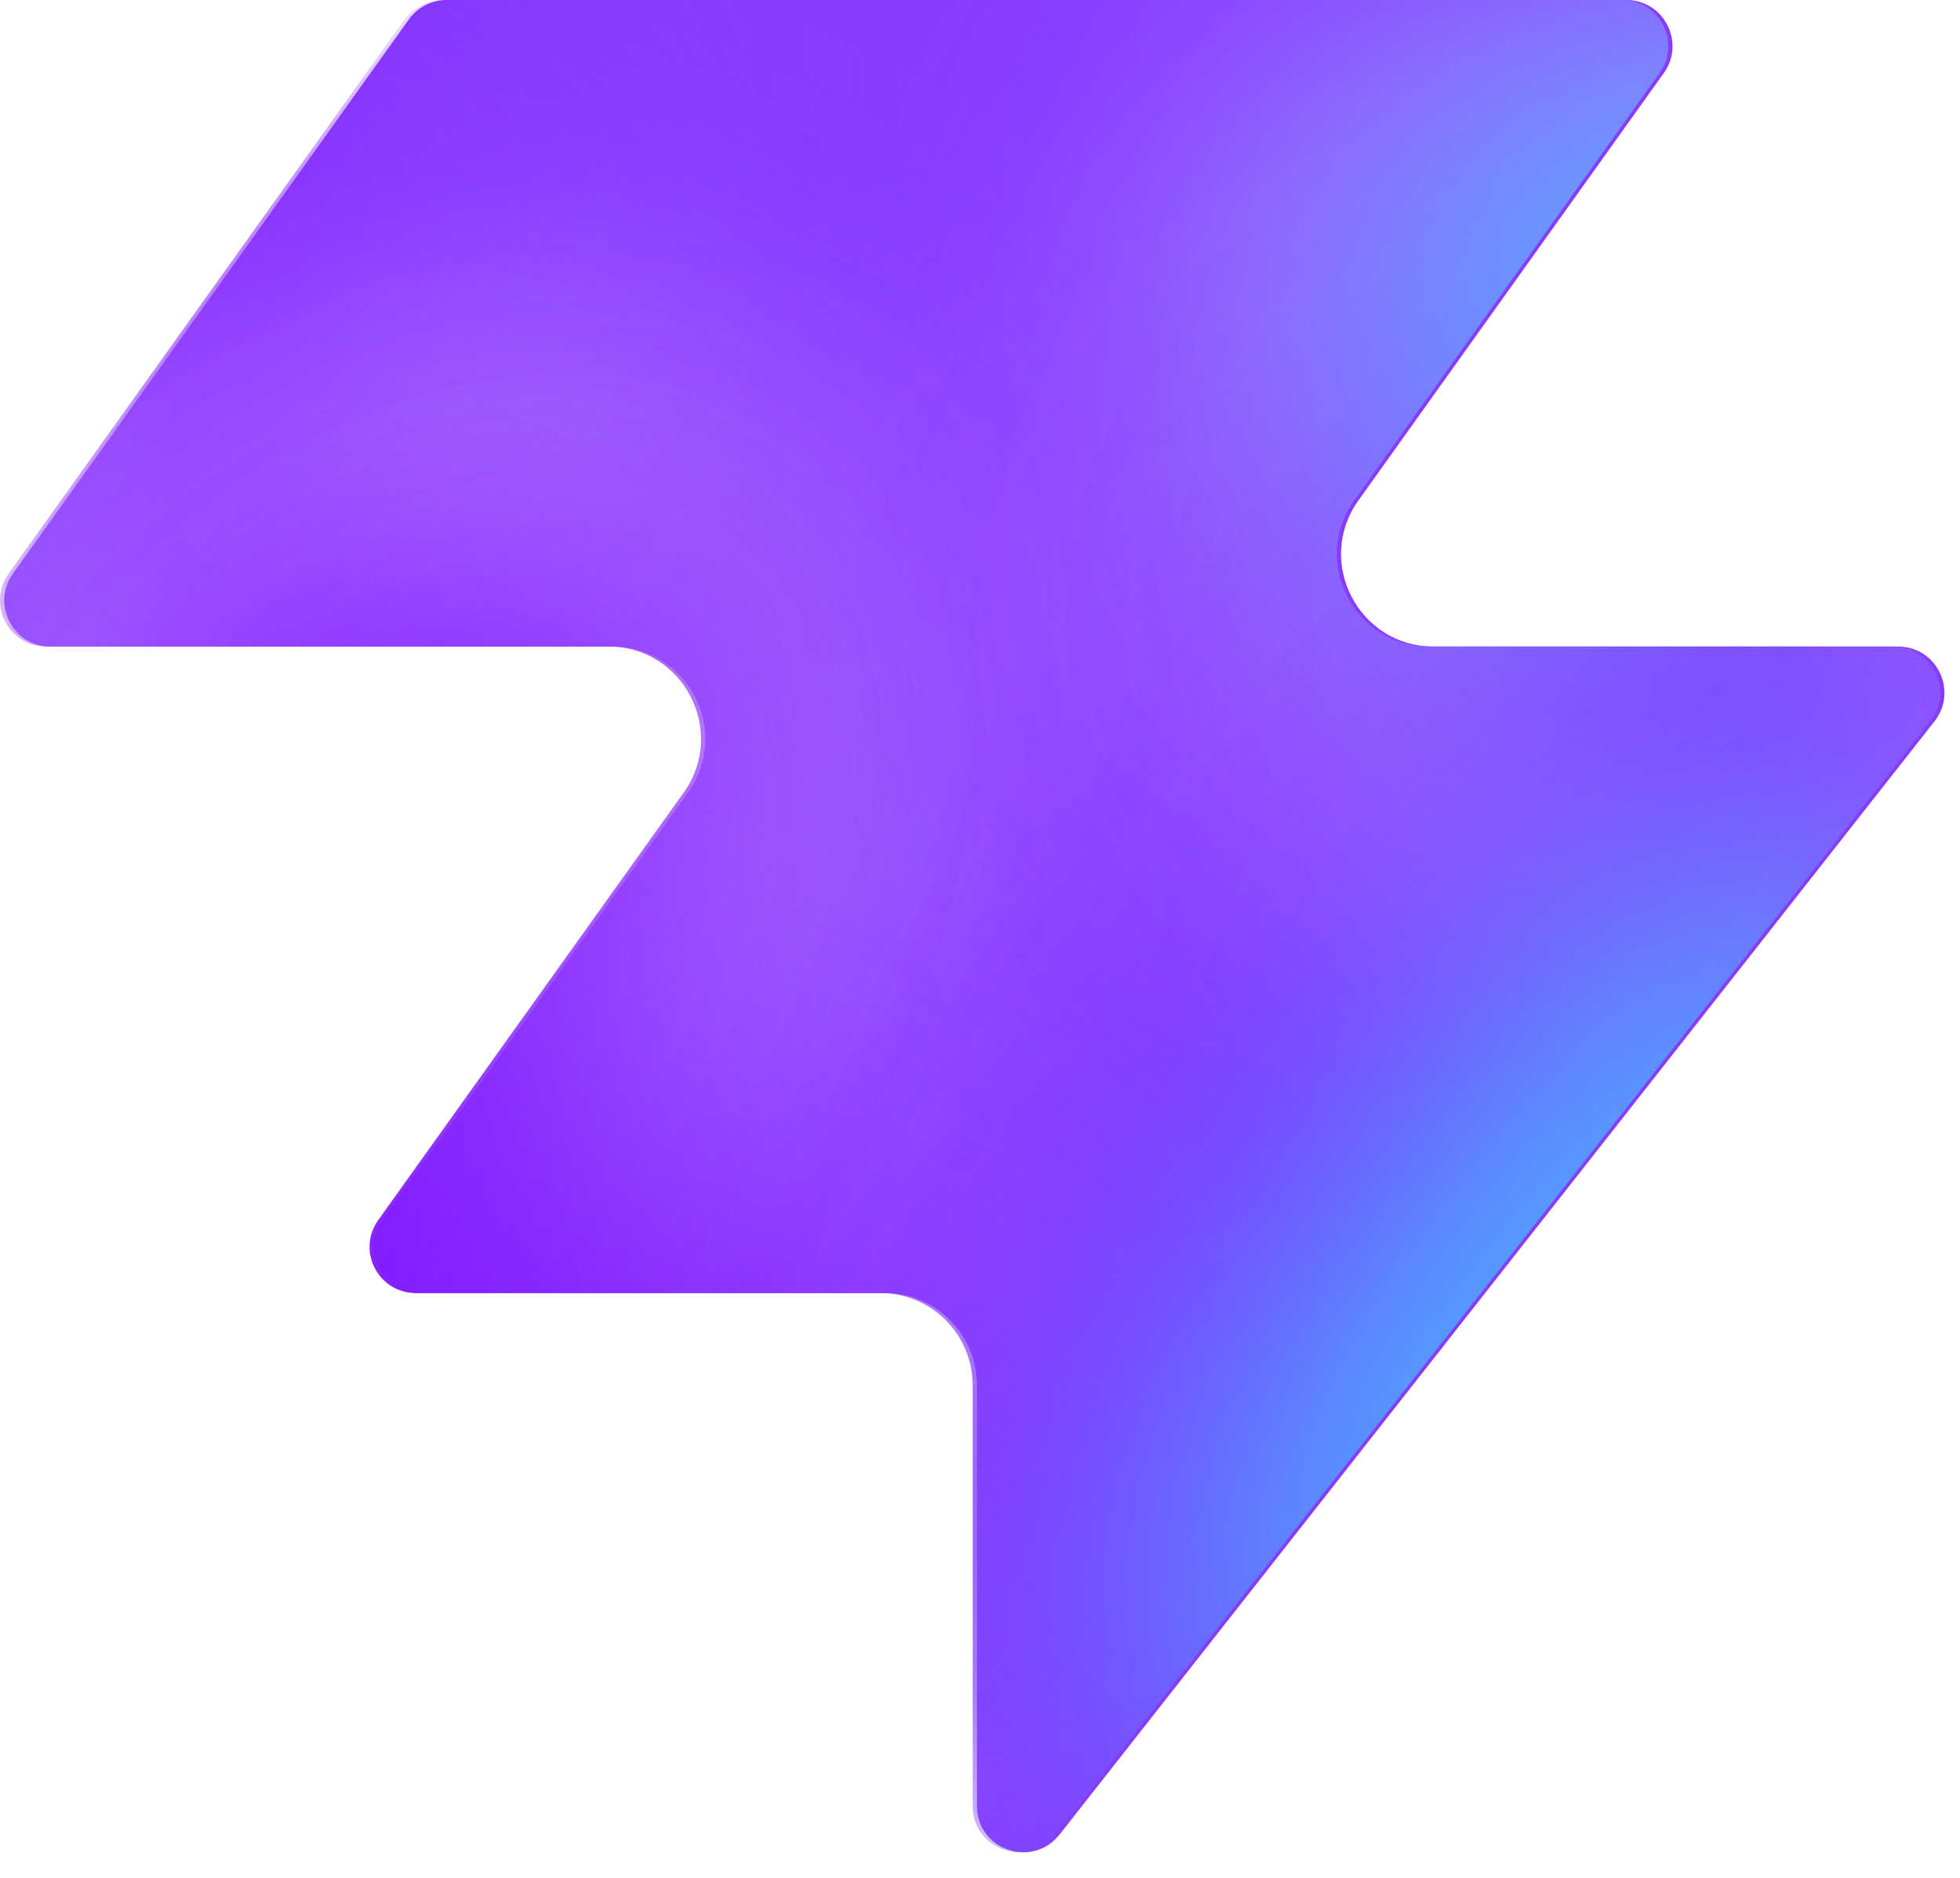
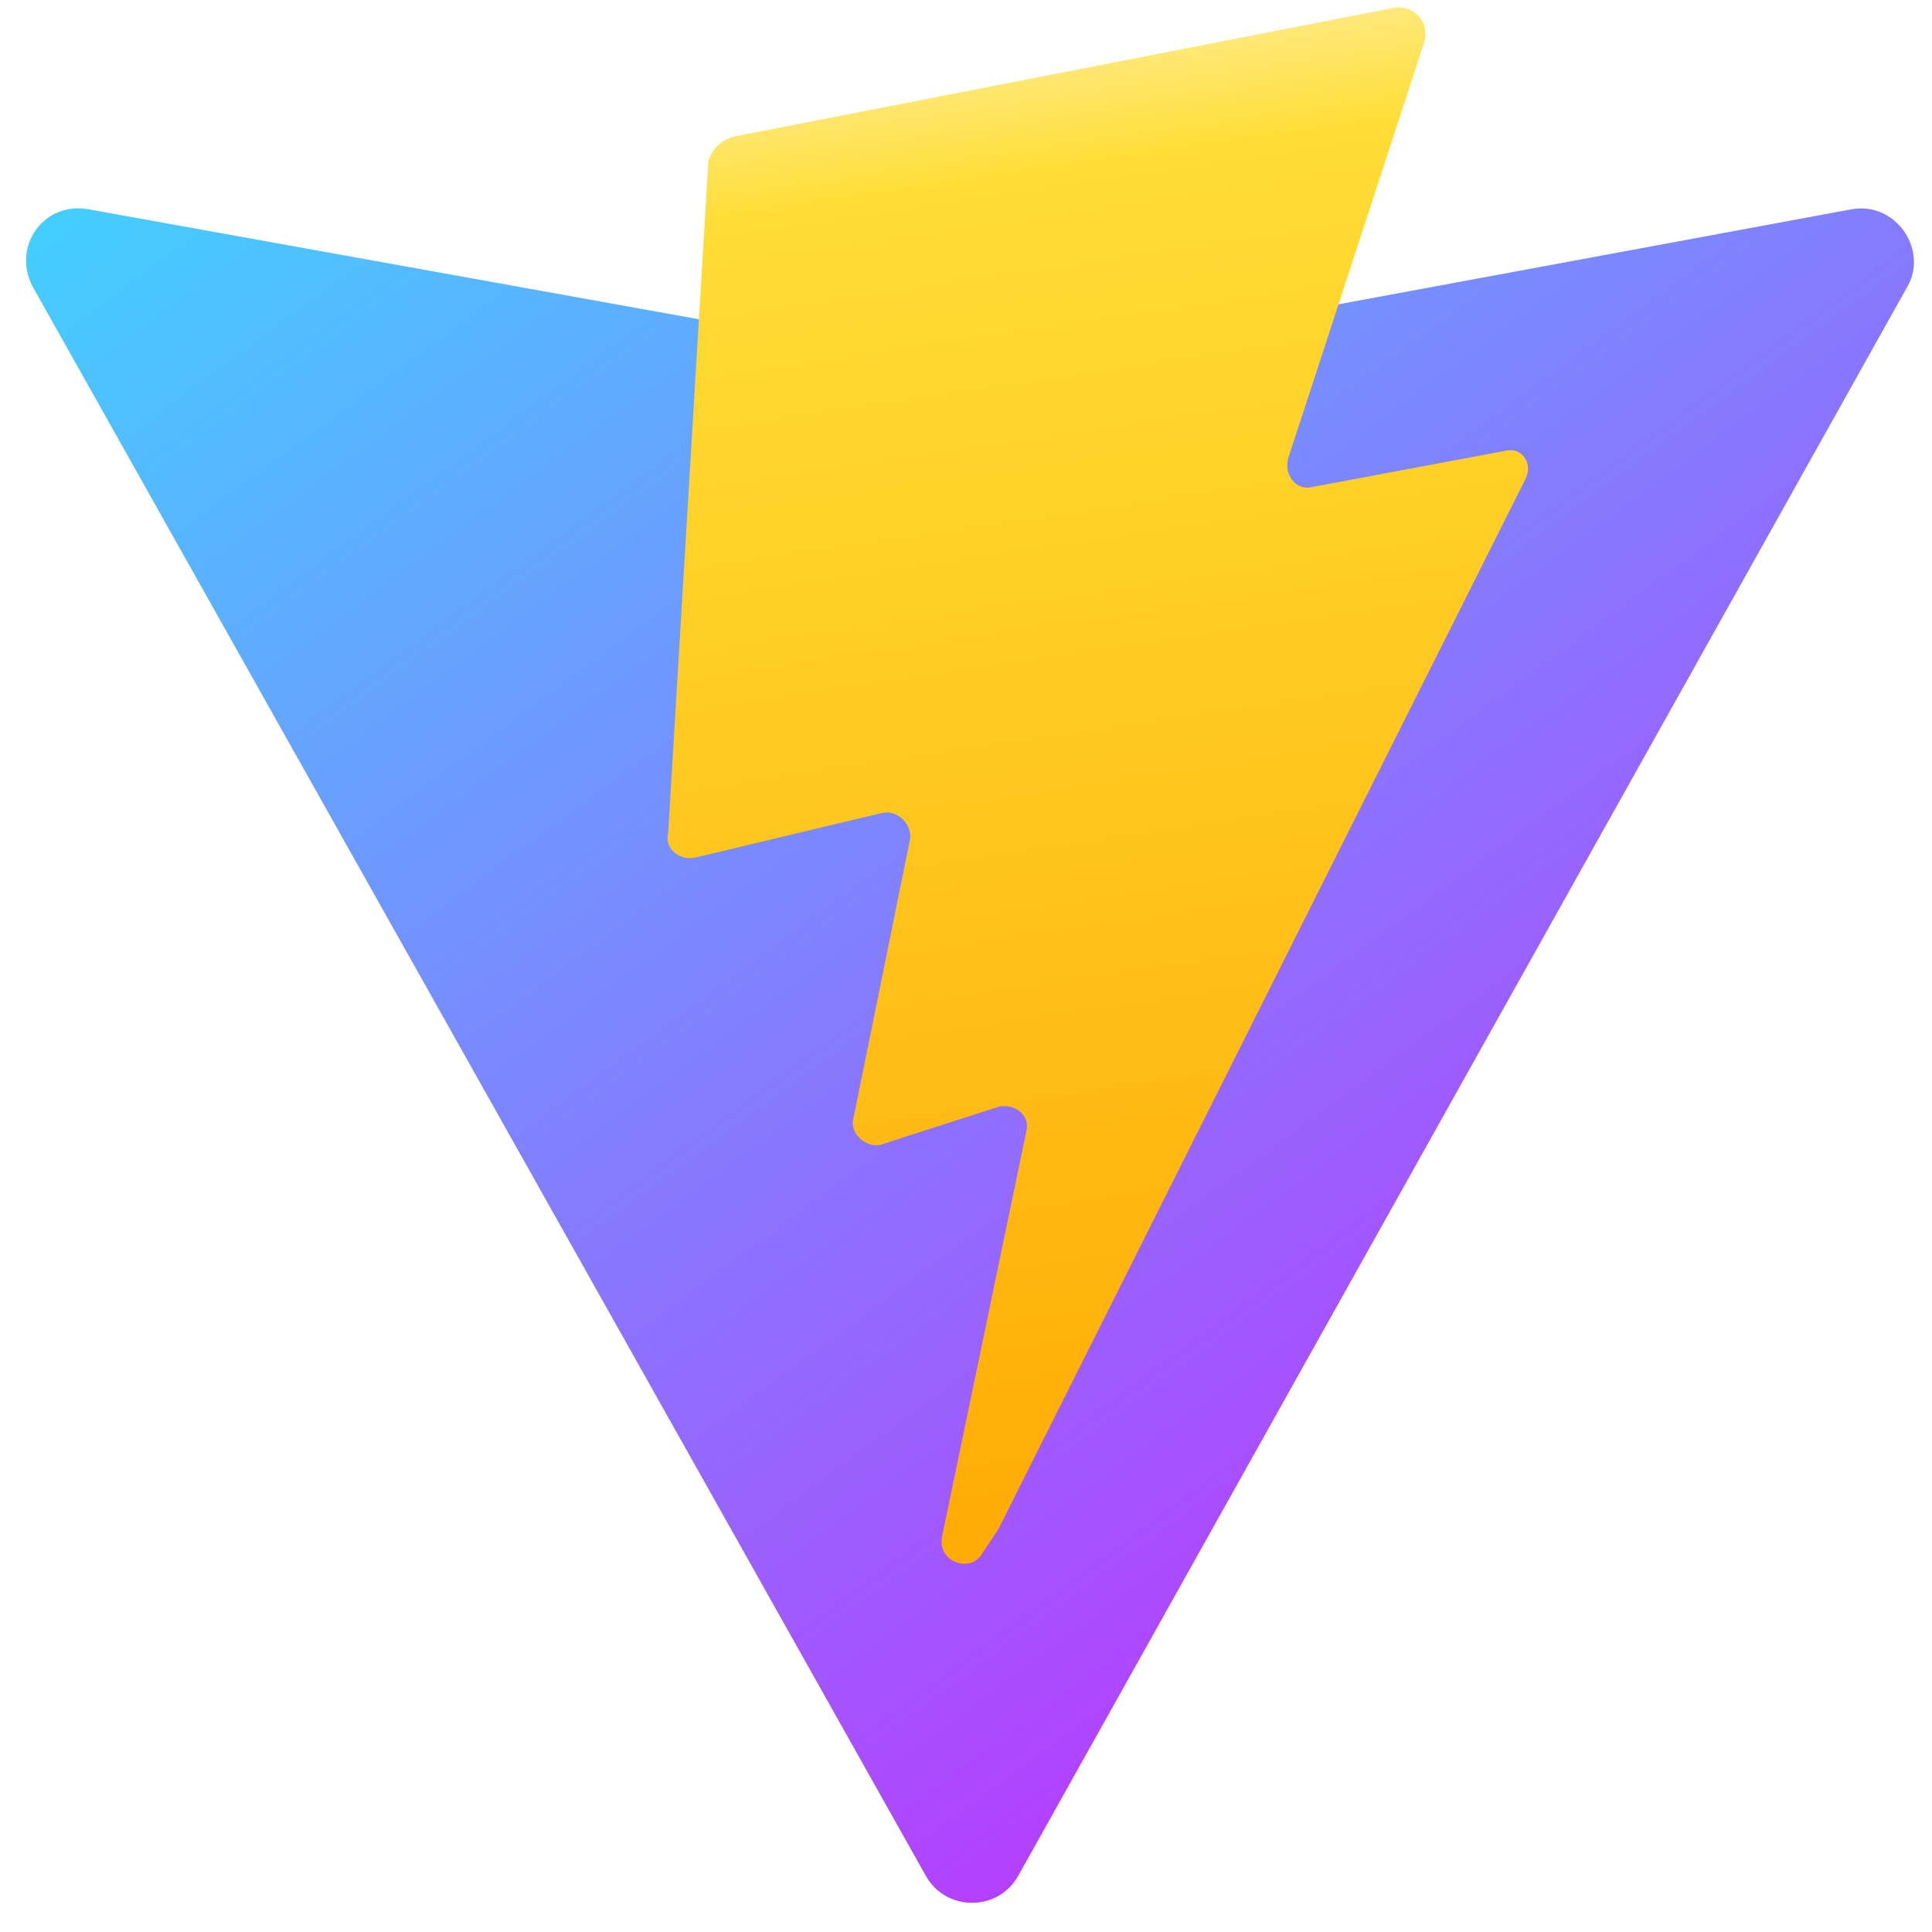
- <svg xmlns="http://www.w3.org/2000/svg" width="48" height="46" fill="none" viewBox="0 0 48 46">
-   <path fill="#863bff" d="M25.946 44.938c-.664.845-2.021.375-2.021-.698V33.937a2.26 2.26 0 0 0-2.262-2.262H10.287c-.92 0-1.456-1.04-.92-1.788l7.48-10.471c1.07-1.497 0-3.578-1.842-3.578H1.237c-.92 0-1.456-1.04-.92-1.788L10.013.474c.214-.297.556-.474.92-.474h28.894c.92 0 1.456 1.04.92 1.788l-7.48 10.471c-1.07 1.498 0 3.579 1.842 3.579h11.377c.943 0 1.473 1.088.89 1.83L25.947 44.94z" style="fill:#863bff;fill:color(display-p3 .525 .23 1);fill-opacity:1" />
-   <mask id="a" width="48" height="46" x="0" y="0" maskUnits="userSpaceOnUse" style="mask-type:alpha">
-     <path fill="#000" d="M25.842 44.938c-.664.844-2.021.375-2.021-.698V33.937a2.26 2.26 0 0 0-2.262-2.262H10.183c-.92 0-1.456-1.04-.92-1.788l7.48-10.471c1.07-1.498 0-3.579-1.842-3.579H1.133c-.92 0-1.456-1.04-.92-1.787L9.91.473c.214-.297.556-.474.92-.474h28.894c.92 0 1.456 1.04.92 1.788l-7.48 10.471c-1.07 1.498 0 3.578 1.842 3.578h11.377c.943 0 1.473 1.088.89 1.832L25.843 44.94z" style="fill:#000;fill-opacity:1" />
-   </mask>
-   <g mask="url(#a)">
-     <g filter="url(#b)">
-       <ellipse cx="5.508" cy="14.704" fill="#ede6ff" rx="5.508" ry="14.704" style="fill:#ede6ff;fill:color(display-p3 .927 .903 1);fill-opacity:1" transform="matrix(.00324 1 1 -.00324 -4.47 31.516)" />
-     </g>
-     <g filter="url(#c)">
-       <ellipse cx="10.399" cy="29.851" fill="#ede6ff" rx="10.399" ry="29.851" style="fill:#ede6ff;fill:color(display-p3 .927 .903 1);fill-opacity:1" transform="matrix(.00324 1 1 -.00324 -39.328 7.883)" />
-     </g>
-     <g filter="url(#d)">
-       <ellipse cx="5.508" cy="30.487" fill="#7e14ff" rx="5.508" ry="30.487" style="fill:#7e14ff;fill:color(display-p3 .492 .077 1);fill-opacity:1" transform="rotate(89.814 -25.913 -14.639)scale(1 -1)" />
-     </g>
-     <g filter="url(#e)">
-       <ellipse cx="5.508" cy="30.599" fill="#7e14ff" rx="5.508" ry="30.599" style="fill:#7e14ff;fill:color(display-p3 .492 .077 1);fill-opacity:1" transform="rotate(89.814 -32.644 -3.334)scale(1 -1)" />
-     </g>
-     <g filter="url(#f)">
-       <ellipse cx="5.508" cy="30.599" fill="#7e14ff" rx="5.508" ry="30.599" style="fill:#7e14ff;fill:color(display-p3 .492 .077 1);fill-opacity:1" transform="matrix(.00324 1 1 -.00324 -34.34 30.47)" />
-     </g>
-     <g filter="url(#g)">
-       <ellipse cx="14.072" cy="22.078" fill="#ede6ff" rx="14.072" ry="22.078" style="fill:#ede6ff;fill:color(display-p3 .927 .903 1);fill-opacity:1" transform="rotate(93.35 24.506 48.493)scale(-1 1)" />
-     </g>
-     <g filter="url(#h)">
-       <ellipse cx="3.47" cy="21.501" fill="#7e14ff" rx="3.47" ry="21.501" style="fill:#7e14ff;fill:color(display-p3 .492 .077 1);fill-opacity:1" transform="rotate(89.009 28.708 47.59)scale(-1 1)" />
-     </g>
-     <g filter="url(#i)">
-       <ellipse cx="3.47" cy="21.501" fill="#7e14ff" rx="3.47" ry="21.501" style="fill:#7e14ff;fill:color(display-p3 .492 .077 1);fill-opacity:1" transform="rotate(89.009 28.708 47.59)scale(-1 1)" />
-     </g>
-     <g filter="url(#j)">
-       <ellipse cx=".387" cy="8.972" fill="#7e14ff" rx="4.407" ry="29.108" style="fill:#7e14ff;fill:color(display-p3 .492 .077 1);fill-opacity:1" transform="rotate(39.51 .387 8.972)" />
-     </g>
-     <g filter="url(#k)">
-       <ellipse cx="47.523" cy="-6.092" fill="#7e14ff" rx="4.407" ry="29.108" style="fill:#7e14ff;fill:color(display-p3 .492 .077 1);fill-opacity:1" transform="rotate(37.892 47.523 -6.092)" />
-     </g>
-     <g filter="url(#l)">
-       <ellipse cx="41.412" cy="6.333" fill="#47bfff" rx="5.971" ry="9.665" style="fill:#47bfff;fill:color(display-p3 .28 .748 1);fill-opacity:1" transform="rotate(37.892 41.412 6.333)" />
-     </g>
-     <g filter="url(#m)">
-       <ellipse cx="-1.879" cy="38.332" fill="#7e14ff" rx="4.407" ry="29.108" style="fill:#7e14ff;fill:color(display-p3 .492 .077 1);fill-opacity:1" transform="rotate(37.892 -1.88 38.332)" />
-     </g>
-     <g filter="url(#n)">
-       <ellipse cx="-1.879" cy="38.332" fill="#7e14ff" rx="4.407" ry="29.108" style="fill:#7e14ff;fill:color(display-p3 .492 .077 1);fill-opacity:1" transform="rotate(37.892 -1.88 38.332)" />
-     </g>
-     <g filter="url(#o)">
-       <ellipse cx="35.651" cy="29.907" fill="#7e14ff" rx="4.407" ry="29.108" style="fill:#7e14ff;fill:color(display-p3 .492 .077 1);fill-opacity:1" transform="rotate(37.892 35.651 29.907)" />
-     </g>
-     <g filter="url(#p)">
-       <ellipse cx="38.418" cy="32.4" fill="#47bfff" rx="5.971" ry="15.297" style="fill:#47bfff;fill:color(display-p3 .28 .748 1);fill-opacity:1" transform="rotate(37.892 38.418 32.4)" />
-     </g>
-   </g>
+ <svg xmlns="http://www.w3.org/2000/svg" width="48" height="48" viewBox="0 0 48 48">
  <defs>
-     <filter id="b" width="60.045" height="41.654" x="-19.77" y="16.149" color-interpolation-filters="sRGB" filterUnits="userSpaceOnUse">
-       <feFlood flood-opacity="0" result="BackgroundImageFix" />
-       <feBlend in="SourceGraphic" in2="BackgroundImageFix" result="shape" />
-       <feGaussianBlur result="effect1_foregroundBlur_2002_17158" stdDeviation="7.659" />
-     </filter>
-     <filter id="c" width="90.34" height="51.437" x="-54.613" y="-7.533" color-interpolation-filters="sRGB" filterUnits="userSpaceOnUse">
-       <feFlood flood-opacity="0" result="BackgroundImageFix" />
-       <feBlend in="SourceGraphic" in2="BackgroundImageFix" result="shape" />
-       <feGaussianBlur result="effect1_foregroundBlur_2002_17158" stdDeviation="7.659" />
-     </filter>
-     <filter id="d" width="79.355" height="29.4" x="-49.64" y="2.03" color-interpolation-filters="sRGB" filterUnits="userSpaceOnUse">
-       <feFlood flood-opacity="0" result="BackgroundImageFix" />
-       <feBlend in="SourceGraphic" in2="BackgroundImageFix" result="shape" />
-       <feGaussianBlur result="effect1_foregroundBlur_2002_17158" stdDeviation="4.596" />
-     </filter>
-     <filter id="e" width="79.579" height="29.4" x="-45.045" y="20.029" color-interpolation-filters="sRGB" filterUnits="userSpaceOnUse">
-       <feFlood flood-opacity="0" result="BackgroundImageFix" />
-       <feBlend in="SourceGraphic" in2="BackgroundImageFix" result="shape" />
-       <feGaussianBlur result="effect1_foregroundBlur_2002_17158" stdDeviation="4.596" />
-     </filter>
-     <filter id="f" width="79.579" height="29.4" x="-43.513" y="21.178" color-interpolation-filters="sRGB" filterUnits="userSpaceOnUse">
-       <feFlood flood-opacity="0" result="BackgroundImageFix" />
-       <feBlend in="SourceGraphic" in2="BackgroundImageFix" result="shape" />
-       <feGaussianBlur result="effect1_foregroundBlur_2002_17158" stdDeviation="4.596" />
-     </filter>
-     <filter id="g" width="74.749" height="58.852" x="15.756" y="-17.901" color-interpolation-filters="sRGB" filterUnits="userSpaceOnUse">
-       <feFlood flood-opacity="0" result="BackgroundImageFix" />
-       <feBlend in="SourceGraphic" in2="BackgroundImageFix" result="shape" />
-       <feGaussianBlur result="effect1_foregroundBlur_2002_17158" stdDeviation="7.659" />
-     </filter>
-     <filter id="h" width="61.377" height="25.362" x="23.548" y="2.284" color-interpolation-filters="sRGB" filterUnits="userSpaceOnUse">
-       <feFlood flood-opacity="0" result="BackgroundImageFix" />
-       <feBlend in="SourceGraphic" in2="BackgroundImageFix" result="shape" />
-       <feGaussianBlur result="effect1_foregroundBlur_2002_17158" stdDeviation="4.596" />
-     </filter>
-     <filter id="i" width="61.377" height="25.362" x="23.548" y="2.284" color-interpolation-filters="sRGB" filterUnits="userSpaceOnUse">
-       <feFlood flood-opacity="0" result="BackgroundImageFix" />
-       <feBlend in="SourceGraphic" in2="BackgroundImageFix" result="shape" />
-       <feGaussianBlur result="effect1_foregroundBlur_2002_17158" stdDeviation="4.596" />
-     </filter>
-     <filter id="j" width="56.045" height="63.649" x="-27.636" y="-22.853" color-interpolation-filters="sRGB" filterUnits="userSpaceOnUse">
-       <feFlood flood-opacity="0" result="BackgroundImageFix" />
-       <feBlend in="SourceGraphic" in2="BackgroundImageFix" result="shape" />
-       <feGaussianBlur result="effect1_foregroundBlur_2002_17158" stdDeviation="4.596" />
-     </filter>
-     <filter id="k" width="54.814" height="64.646" x="20.116" y="-38.415" color-interpolation-filters="sRGB" filterUnits="userSpaceOnUse">
-       <feFlood flood-opacity="0" result="BackgroundImageFix" />
-       <feBlend in="SourceGraphic" in2="BackgroundImageFix" result="shape" />
-       <feGaussianBlur result="effect1_foregroundBlur_2002_17158" stdDeviation="4.596" />
-     </filter>
-     <filter id="l" width="33.541" height="35.313" x="24.641" y="-11.323" color-interpolation-filters="sRGB" filterUnits="userSpaceOnUse">
-       <feFlood flood-opacity="0" result="BackgroundImageFix" />
-       <feBlend in="SourceGraphic" in2="BackgroundImageFix" result="shape" />
-       <feGaussianBlur result="effect1_foregroundBlur_2002_17158" stdDeviation="4.596" />
-     </filter>
-     <filter id="m" width="54.814" height="64.646" x="-29.286" y="6.009" color-interpolation-filters="sRGB" filterUnits="userSpaceOnUse">
-       <feFlood flood-opacity="0" result="BackgroundImageFix" />
-       <feBlend in="SourceGraphic" in2="BackgroundImageFix" result="shape" />
-       <feGaussianBlur result="effect1_foregroundBlur_2002_17158" stdDeviation="4.596" />
-     </filter>
-     <filter id="n" width="54.814" height="64.646" x="-29.286" y="6.009" color-interpolation-filters="sRGB" filterUnits="userSpaceOnUse">
-       <feFlood flood-opacity="0" result="BackgroundImageFix" />
-       <feBlend in="SourceGraphic" in2="BackgroundImageFix" result="shape" />
-       <feGaussianBlur result="effect1_foregroundBlur_2002_17158" stdDeviation="4.596" />
-     </filter>
-     <filter id="o" width="54.814" height="64.646" x="8.244" y="-2.416" color-interpolation-filters="sRGB" filterUnits="userSpaceOnUse">
-       <feFlood flood-opacity="0" result="BackgroundImageFix" />
-       <feBlend in="SourceGraphic" in2="BackgroundImageFix" result="shape" />
-       <feGaussianBlur result="effect1_foregroundBlur_2002_17158" stdDeviation="4.596" />
-     </filter>
-     <filter id="p" width="39.409" height="43.623" x="18.713" y="10.588" color-interpolation-filters="sRGB" filterUnits="userSpaceOnUse">
-       <feFlood flood-opacity="0" result="BackgroundImageFix" />
-       <feBlend in="SourceGraphic" in2="BackgroundImageFix" result="shape" />
-       <feGaussianBlur result="effect1_foregroundBlur_2002_17158" stdDeviation="4.596" />
-     </filter>
+     <linearGradient id="vite-a" x1="6" x2="235" y1="33" y2="344" gradientTransform="scale(.136)" gradientUnits="userSpaceOnUse">
+       <stop stop-color="#41D1FF" />
+       <stop offset="1" stop-color="#BD34FE" />
+     </linearGradient>
+     <linearGradient id="vite-b" x1="194" x2="236" y1="8" y2="292" gradientTransform="scale(.136)" gradientUnits="userSpaceOnUse">
+       <stop stop-color="#FFEA83" />
+       <stop offset=".08" stop-color="#FFDD35" />
+       <stop offset="1" stop-color="#FFA800" />
+     </linearGradient>
  </defs>
+   <path fill="url(#vite-a)" d="M47.4 7.1 25.3 46.6c-.5.9-1.8.9-2.3 0L.8 7.1c-.5-1 .3-2.1 1.4-1.9l22.2 4 21.6-4c1.1-.2 1.9 1 1.4 1.9Z" />
+   <path fill="url(#vite-b)" d="M34.6.2 18.2 3.4c-.3.1-.5.3-.6.6l-1 16.7c-.1.4.3.7.7.6l4.6-1.1c.4-.1.8.3.7.7l-1.4 6.9c-.1.4.4.8.8.6l2.8-.9c.4-.1.8.2.7.6l-2.1 10.1c-.1.6.7.9 1 .4l.4-.6 13.1-26.1c.2-.4-.1-.8-.5-.7l-4.8.9c-.4.1-.7-.3-.6-.7L35.4 1c.1-.5-.3-.9-.8-.8Z" />
</svg>
